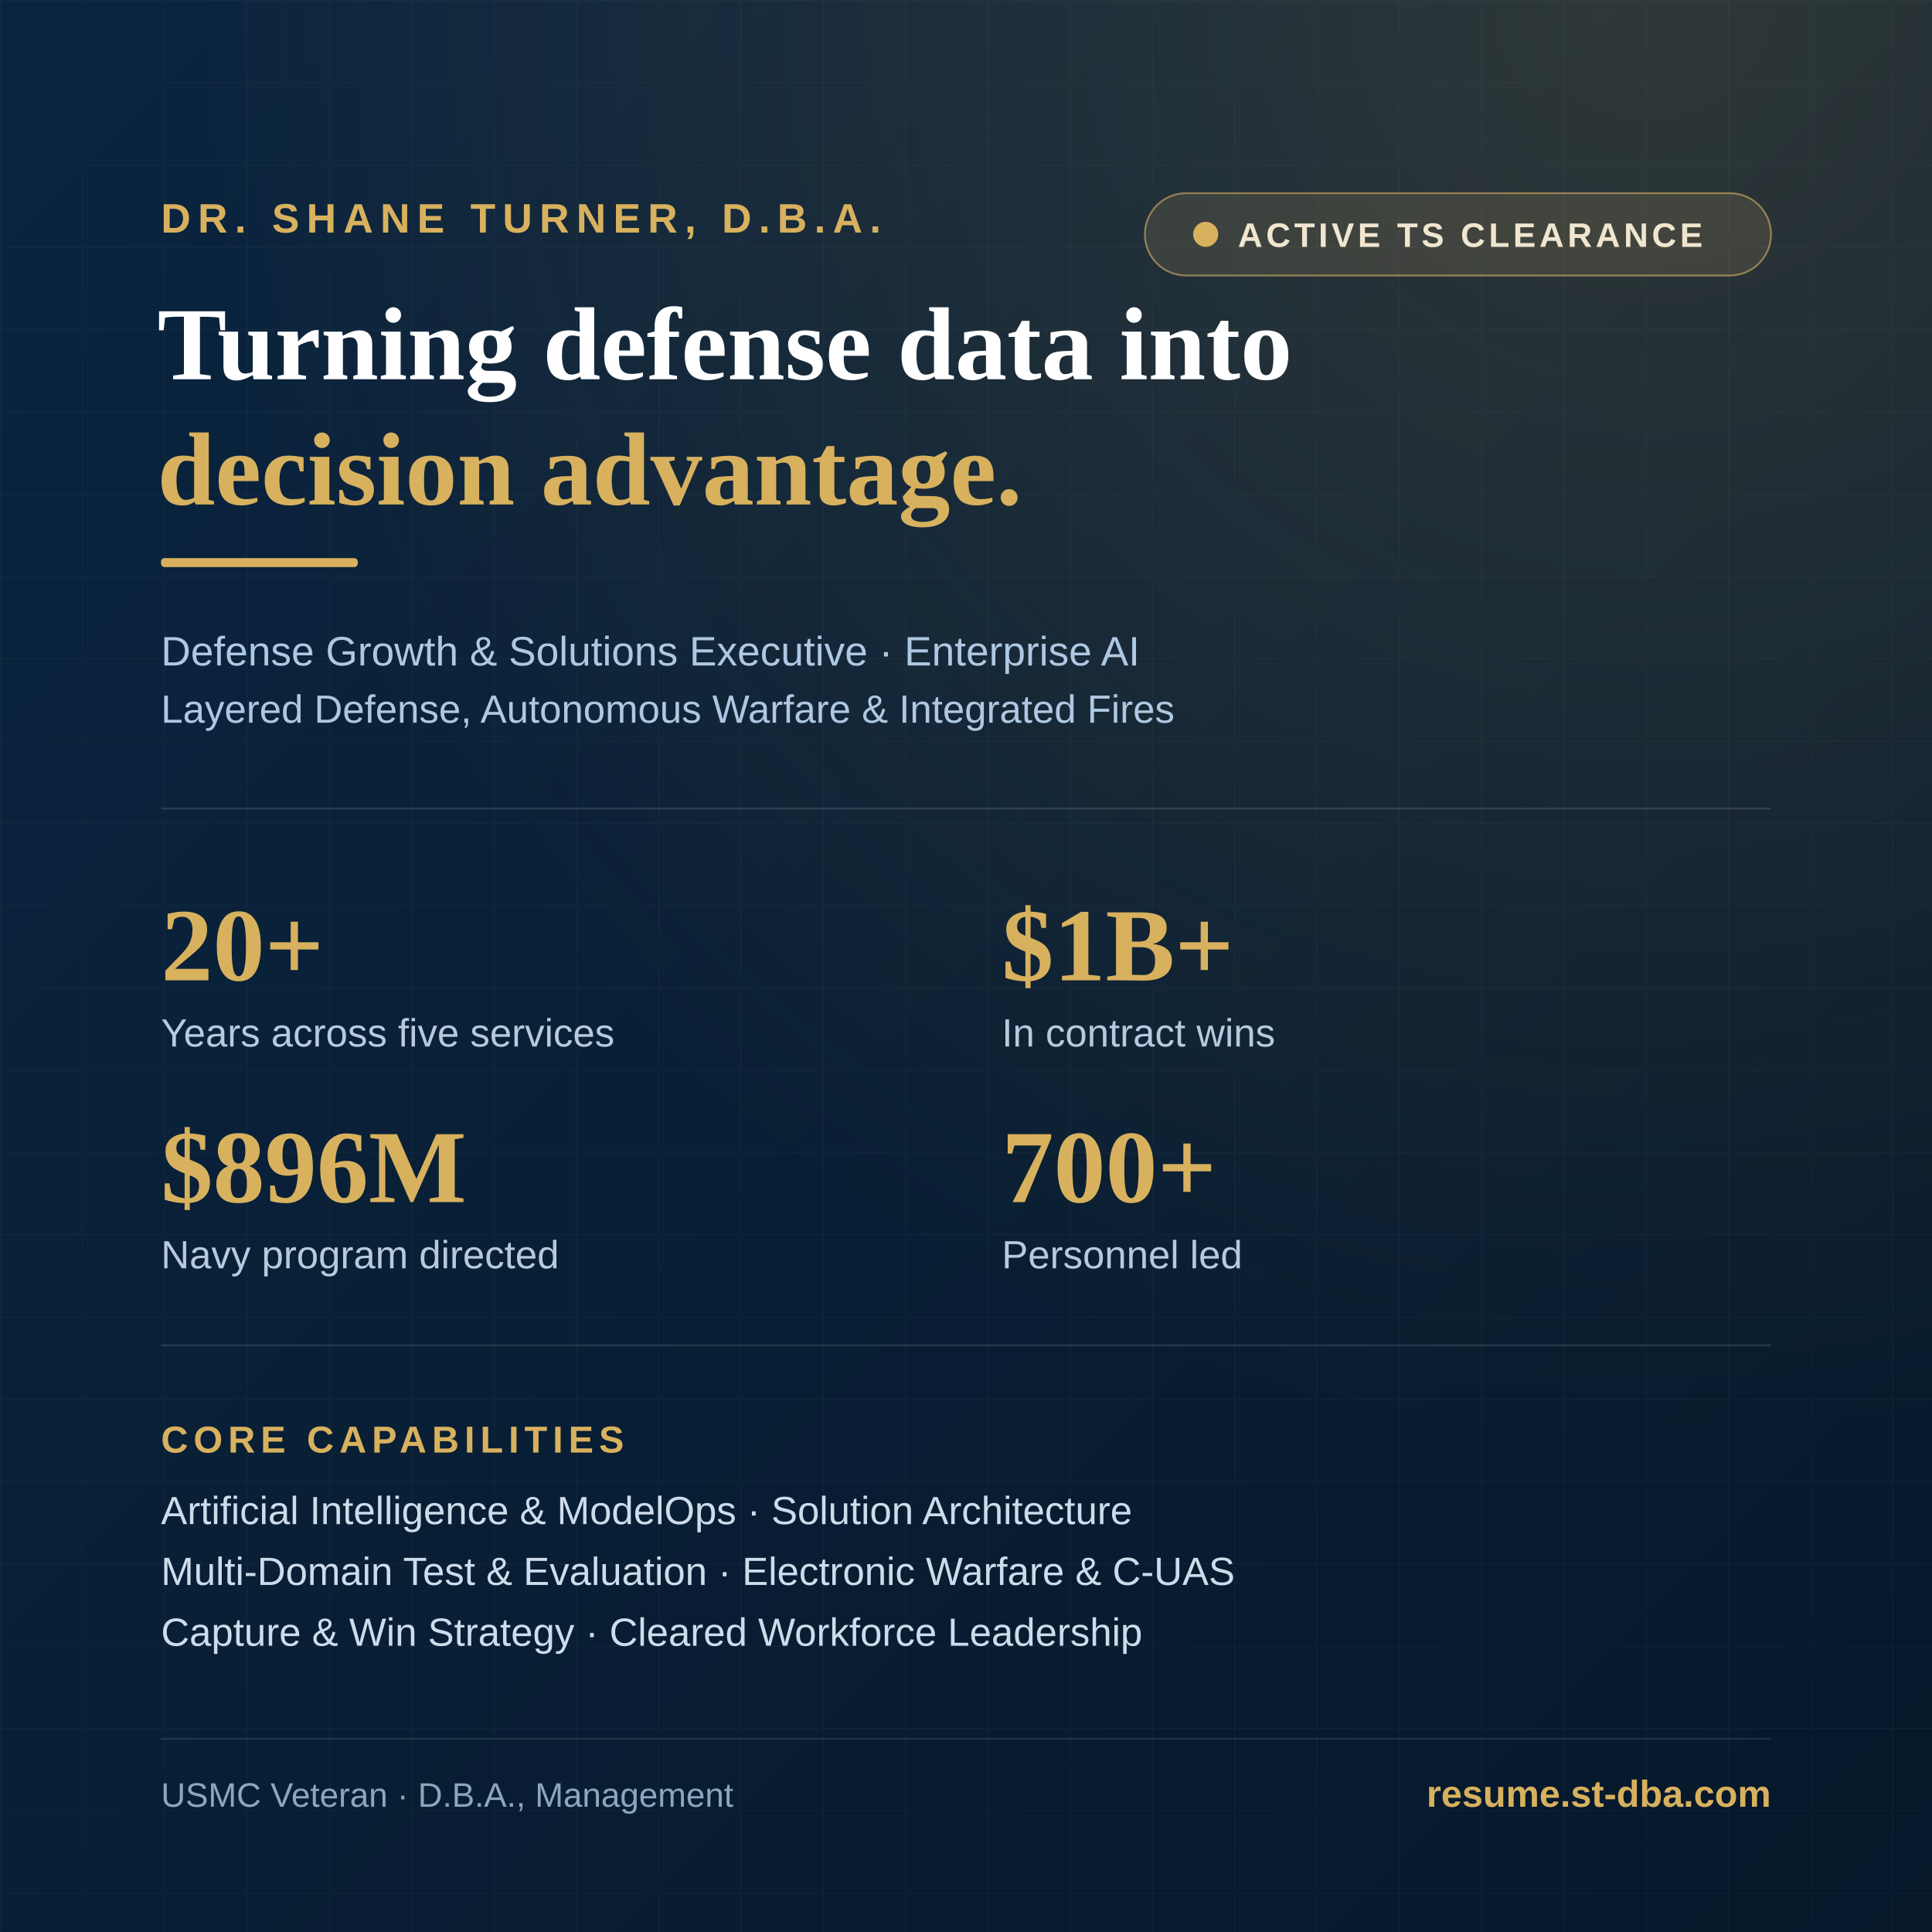
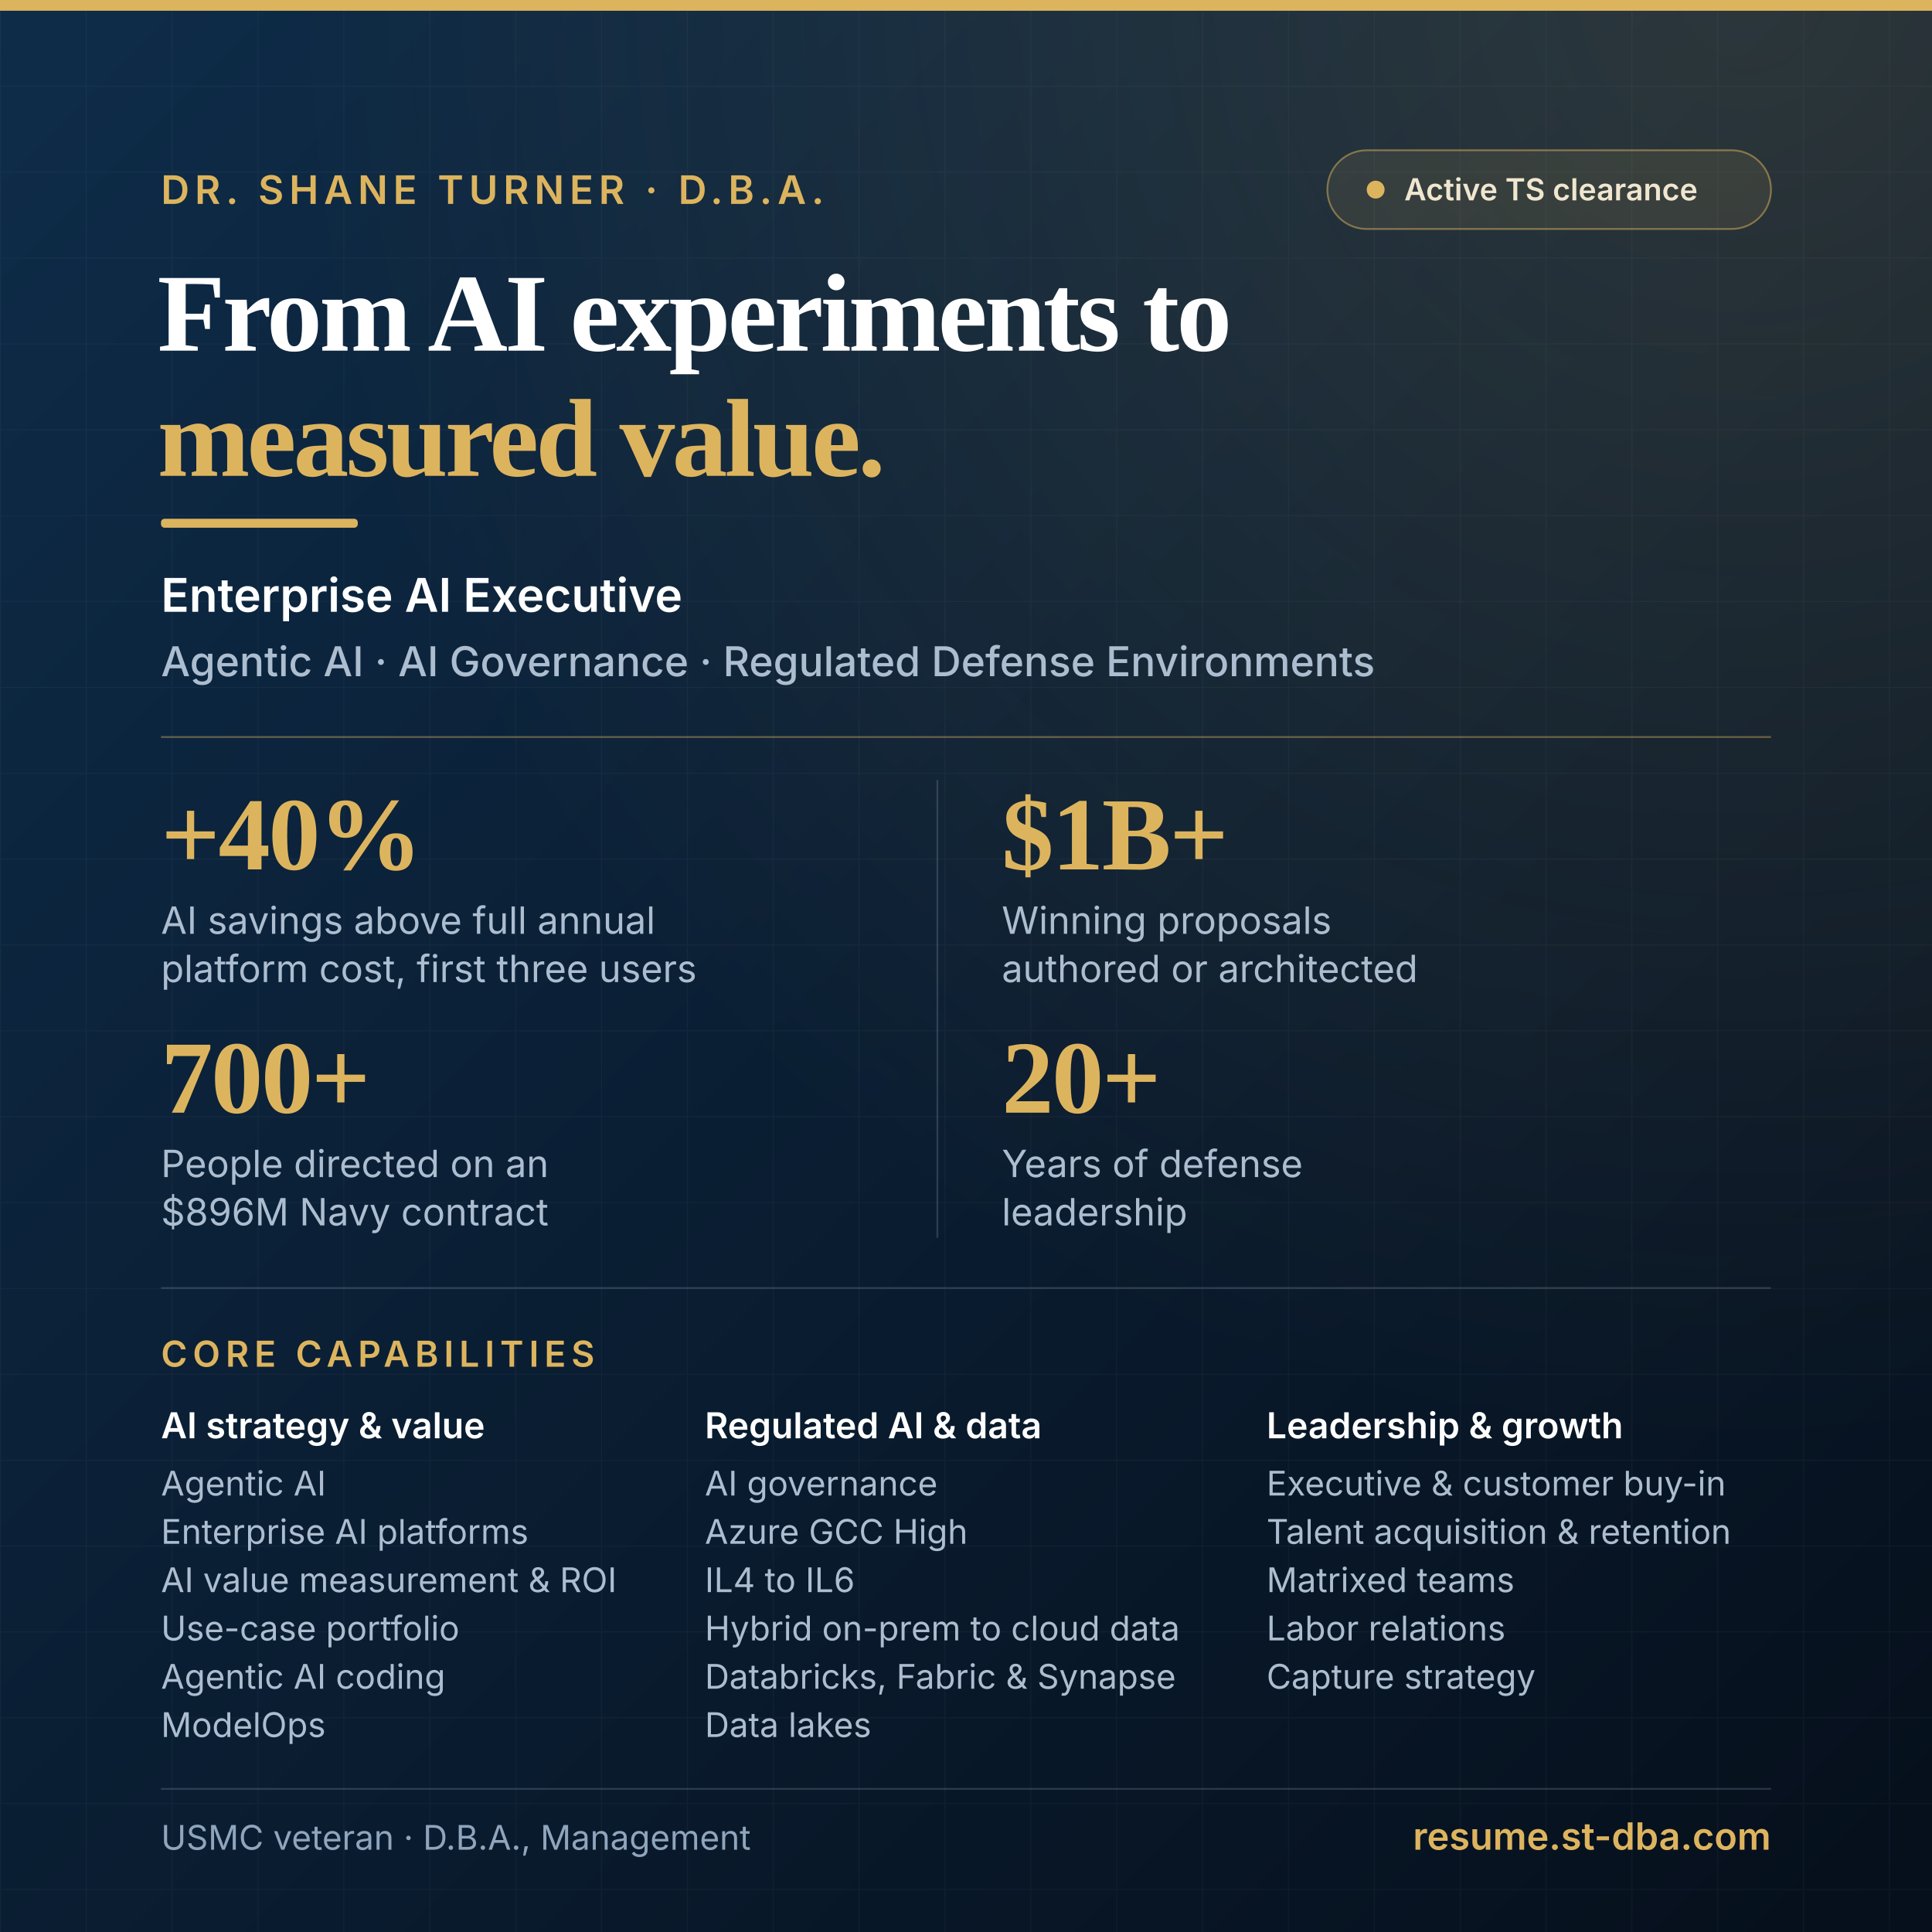
- <svg xmlns="http://www.w3.org/2000/svg" width="1080" height="1080" viewBox="0 0 1080 1080">
+ <svg xmlns="http://www.w3.org/2000/svg" width="1080" height="1080" viewBox="0 0 1080 1080" role="img" aria-label="Dr. Shane Turner · Enterprise AI Executive">
  <defs>
    <linearGradient id="bg" x1="0" y1="0" x2="1" y2="1">
-       <stop offset="0" stop-color="#0b2540" />
-       <stop offset="1" stop-color="#06182a" />
+       <stop offset="0" stop-color="#0e2c49" />
+       <stop offset="1" stop-color="#060f1b" />
    </linearGradient>
-     <radialGradient id="glow" cx="0.85" cy="0" r="0.75">
-       <stop offset="0" stop-color="#c89a3e" stop-opacity="0.20" />
-       <stop offset="1" stop-color="#c89a3e" stop-opacity="0" />
+     <radialGradient id="glow" cx="0.9" cy="0" r="0.75">
+       <stop offset="0" stop-color="#ddb45e" stop-opacity="0.16" />
+       <stop offset="1" stop-color="#ddb45e" stop-opacity="0" />
    </radialGradient>
-     <pattern id="grid" width="46" height="46" patternUnits="userSpaceOnUse">
-       <path d="M46 0 H0 V46" fill="none" stroke="#ffffff" stroke-opacity="0.035" stroke-width="1" />
+     <pattern id="grid" width="48" height="48" patternUnits="userSpaceOnUse">
+       <path d="M48 0H0V48" fill="none" stroke="#9fb1c6" stroke-opacity="0.06" stroke-width="1" />
    </pattern>
  </defs>
  <rect width="1080" height="1080" fill="url(#bg)" />
  <rect width="1080" height="1080" fill="url(#grid)" />
  <rect width="1080" height="1080" fill="url(#glow)" />
-   <text x="90" y="130" font-family="Arial, Helvetica, sans-serif" font-size="23" font-weight="700" letter-spacing="4" fill="#d8b15e">DR. SHANE TURNER, D.B.A.</text>
-   <text x="88" y="212" font-family="Georgia, 'Times New Roman', serif" font-size="58" font-weight="700" fill="#ffffff">Turning defense data into</text>
-   <text x="88" y="282" font-family="Georgia, 'Times New Roman', serif" font-size="58" font-weight="700" fill="#d8b15e">decision advantage.</text>
-   <rect x="90" y="312" width="110" height="5" rx="2" fill="#d8b15e" />
-   <rect x="640" y="108" width="350" height="46" rx="23" fill="#d8b167" fill-opacity="0.14" stroke="#d8b167" stroke-opacity="0.6" />
-   <circle cx="674" cy="131" r="7" fill="#d8b15e" />
-   <text x="692" y="138" font-family="Arial, Helvetica, sans-serif" font-size="19" font-weight="600" letter-spacing="2" fill="#f0e6cf">ACTIVE TS CLEARANCE</text>
-   <text x="90" y="372" font-family="Arial, Helvetica, sans-serif" font-size="23" fill="#aec8e2">Defense Growth &amp; Solutions Executive · Enterprise AI</text>
-   <text x="90" y="404" font-family="Arial, Helvetica, sans-serif" font-size="22" fill="#aec8e2">Layered Defense, Autonomous Warfare &amp; Integrated Fires</text>
-   <line x1="90" y1="452" x2="990" y2="452" stroke="#ffffff" stroke-opacity="0.12" />
-   <text x="90" y="548" font-family="Georgia, 'Times New Roman', serif" font-size="58" font-weight="700" fill="#d8b15e">20+</text>
-   <text x="90" y="585" font-family="Arial, Helvetica, sans-serif" font-size="22" fill="#b7cadd">Years across five services</text>
-   <text x="560" y="548" font-family="Georgia, 'Times New Roman', serif" font-size="58" font-weight="700" fill="#d8b15e">$1B+</text>
-   <text x="560" y="585" font-family="Arial, Helvetica, sans-serif" font-size="22" fill="#b7cadd">In contract wins</text>
-   <text x="90" y="672" font-family="Georgia, 'Times New Roman', serif" font-size="58" font-weight="700" fill="#d8b15e">$896M</text>
-   <text x="90" y="709" font-family="Arial, Helvetica, sans-serif" font-size="22" fill="#b7cadd">Navy program directed</text>
-   <text x="560" y="672" font-family="Georgia, 'Times New Roman', serif" font-size="58" font-weight="700" fill="#d8b15e">700+</text>
-   <text x="560" y="709" font-family="Arial, Helvetica, sans-serif" font-size="22" fill="#b7cadd">Personnel led</text>
-   <line x1="90" y1="752" x2="990" y2="752" stroke="#ffffff" stroke-opacity="0.12" />
-   <text x="90" y="812" font-family="Arial, Helvetica, sans-serif" font-size="21" font-weight="700" letter-spacing="3" fill="#d8b15e">CORE CAPABILITIES</text>
-   <text x="90" y="852" font-family="Arial, Helvetica, sans-serif" font-size="22" fill="#cddcea">Artificial Intelligence &amp; ModelOps    ·    Solution Architecture</text>
-   <text x="90" y="886" font-family="Arial, Helvetica, sans-serif" font-size="22" fill="#cddcea">Multi-Domain Test &amp; Evaluation    ·    Electronic Warfare &amp; C-UAS</text>
-   <text x="90" y="920" font-family="Arial, Helvetica, sans-serif" font-size="22" fill="#cddcea">Capture &amp; Win Strategy    ·    Cleared Workforce Leadership</text>
-   <line x1="90" y1="972" x2="990" y2="972" stroke="#ffffff" stroke-opacity="0.10" />
-   <text x="90" y="1010" font-family="Arial, Helvetica, sans-serif" font-size="19" fill="#8ea6bd">USMC Veteran · D.B.A., Management</text>
-   <text x="990" y="1010" font-family="Arial, Helvetica, sans-serif" font-size="21" font-weight="700" fill="#d8b15e" text-anchor="end">resume.st-dba.com</text>
+   <rect x="0" y="0" width="1080" height="6" fill="#ddb45e" />
+   <text x="90" y="114" font-family="Inter, Arial, Helvetica, sans-serif" font-size="22" font-weight="600" letter-spacing="3" fill="#ddb45e">DR. SHANE TURNER · D.B.A.</text>
+   <text x="88" y="196" font-family="Fraunces, Georgia, 'Times New Roman', serif" font-size="62" font-weight="600" letter-spacing="-1.6" fill="#ffffff">From AI experiments to</text>
+   <text x="88" y="266" font-family="Fraunces, Georgia, 'Times New Roman', serif" font-size="62" font-weight="600" letter-spacing="-1.6" fill="#ddb45e">measured value.</text>
+   <rect x="90" y="290" width="110" height="5" rx="2" fill="#ddb45e" />
+   <rect x="742" y="84" width="248" height="44" rx="22" fill="#ddb45e" fill-opacity="0.10" stroke="#ddb45e" stroke-opacity="0.5" />
+   <circle cx="769" cy="106" r="5" fill="#ddb45e" />
+   <text x="785" y="112" font-family="Inter, Arial, Helvetica, sans-serif" font-size="17" font-weight="600" fill="#f0e6cf">Active TS clearance</text>
+   <text x="90" y="342" font-family="Inter, Arial, Helvetica, sans-serif" font-size="26" font-weight="600" fill="#ffffff">Enterprise AI Executive</text>
+   <text x="90" y="378" font-family="Inter, Arial, Helvetica, sans-serif" font-size="23" font-weight="500" fill="#acbdcf">Agentic AI · AI Governance · Regulated Defense Environments</text>
+   <line x1="90" y1="412" x2="990" y2="412" stroke="#ddb45e" stroke-opacity="0.42" />
+   <g font-family="Fraunces, Georgia, 'Times New Roman', serif" font-size="58" font-weight="560" letter-spacing="-1" fill="#ddb45e">
+     <text x="90" y="486">+40%</text>
+     <text x="560" y="486">$1B+</text>
+     <text x="90" y="622">700+</text>
+     <text x="560" y="622">20+</text>
+   </g>
+   <g font-family="Inter, Arial, Helvetica, sans-serif" font-size="21" fill="#acbdcf">
+     <text x="90" y="522">AI savings above full annual</text>
+     <text x="90" y="549">platform cost, first three users</text>
+     <text x="560" y="522">Winning proposals</text>
+     <text x="560" y="549">authored or architected</text>
+     <text x="90" y="658">People directed on an</text>
+     <text x="560" y="658">Years of defense</text>
+     <text x="90" y="685">$896M Navy contract</text>
+     <text x="560" y="685">leadership</text>
+   </g>
+   <g stroke="#9fb1c6" stroke-opacity="0.23">
+     <line x1="524" y1="436" x2="524" y2="692" />
+     <line x1="90" y1="720" x2="990" y2="720" />
+   </g>
+   <text x="90" y="764" font-family="Inter, Arial, Helvetica, sans-serif" font-size="20" font-weight="600" letter-spacing="3" fill="#ddb45e">CORE CAPABILITIES</text>
+   <g font-family="Inter, Arial, Helvetica, sans-serif" font-size="20" font-weight="600" fill="#ffffff">
+     <text x="90" y="804">AI strategy &amp; value</text>
+     <text x="394" y="804">Regulated AI &amp; data</text>
+     <text x="708" y="804">Leadership &amp; growth</text>
+   </g>
+   <g font-family="Inter, Arial, Helvetica, sans-serif" font-size="19" fill="#acbdcf">
+     <text x="90" y="836">Agentic AI</text>
+     <text x="90" y="863">Enterprise AI platforms</text>
+     <text x="90" y="890">AI value measurement &amp; ROI</text>
+     <text x="90" y="917">Use-case portfolio</text>
+     <text x="90" y="944">Agentic AI coding</text>
+     <text x="90" y="971">ModelOps</text>
+     <text x="394" y="836">AI governance</text>
+     <text x="394" y="863">Azure GCC High</text>
+     <text x="394" y="890">IL4 to IL6</text>
+     <text x="394" y="917">Hybrid on-prem to cloud data</text>
+     <text x="394" y="944">Databricks, Fabric &amp; Synapse</text>
+     <text x="394" y="971">Data lakes</text>
+     <text x="708" y="836">Executive &amp; customer buy-in</text>
+     <text x="708" y="863">Talent acquisition &amp; retention</text>
+     <text x="708" y="890">Matrixed teams</text>
+     <text x="708" y="917">Labor relations</text>
+     <text x="708" y="944">Capture strategy</text>
+   </g>
+   <line x1="90" y1="1000" x2="990" y2="1000" stroke="#9fb1c6" stroke-opacity="0.23" />
+   <text x="90" y="1034" font-family="Inter, Arial, Helvetica, sans-serif" font-size="19" fill="#8fa5bc">USMC veteran · D.B.A., Management</text>
+   <text x="990" y="1034" font-family="Inter, Arial, Helvetica, sans-serif" font-size="21" font-weight="600" fill="#ddb45e" text-anchor="end">resume.st-dba.com</text>
</svg>
